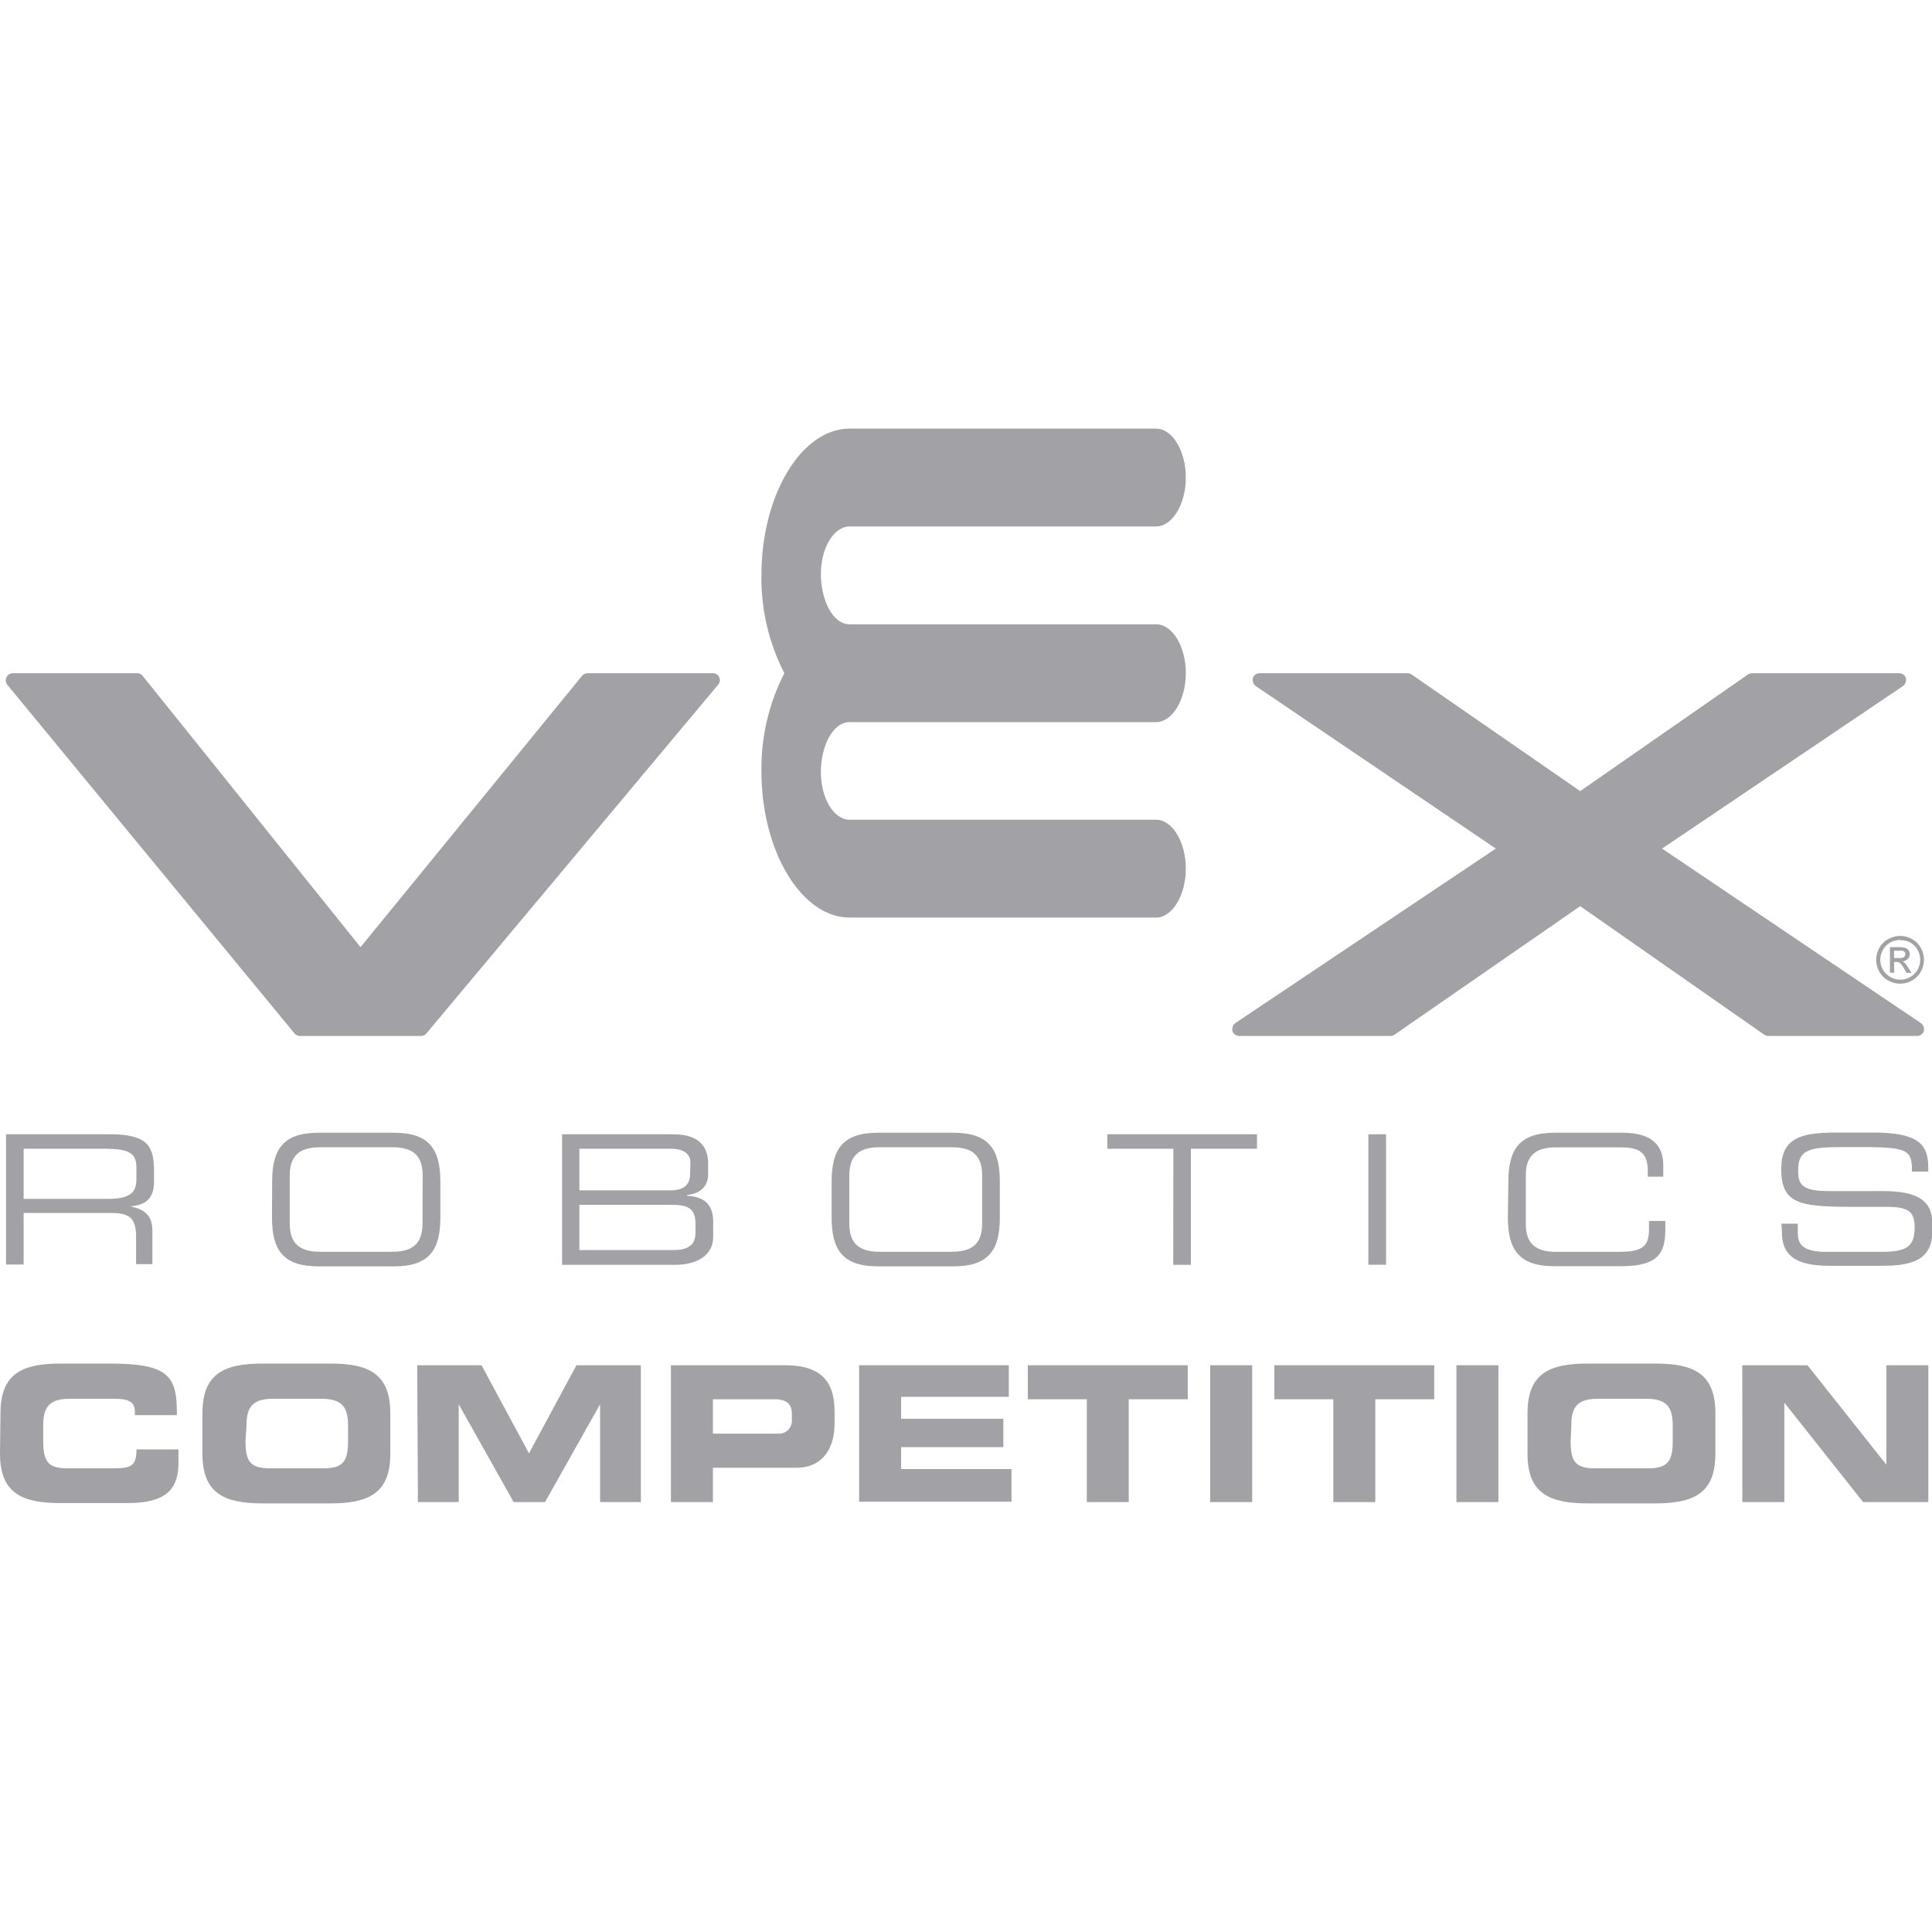
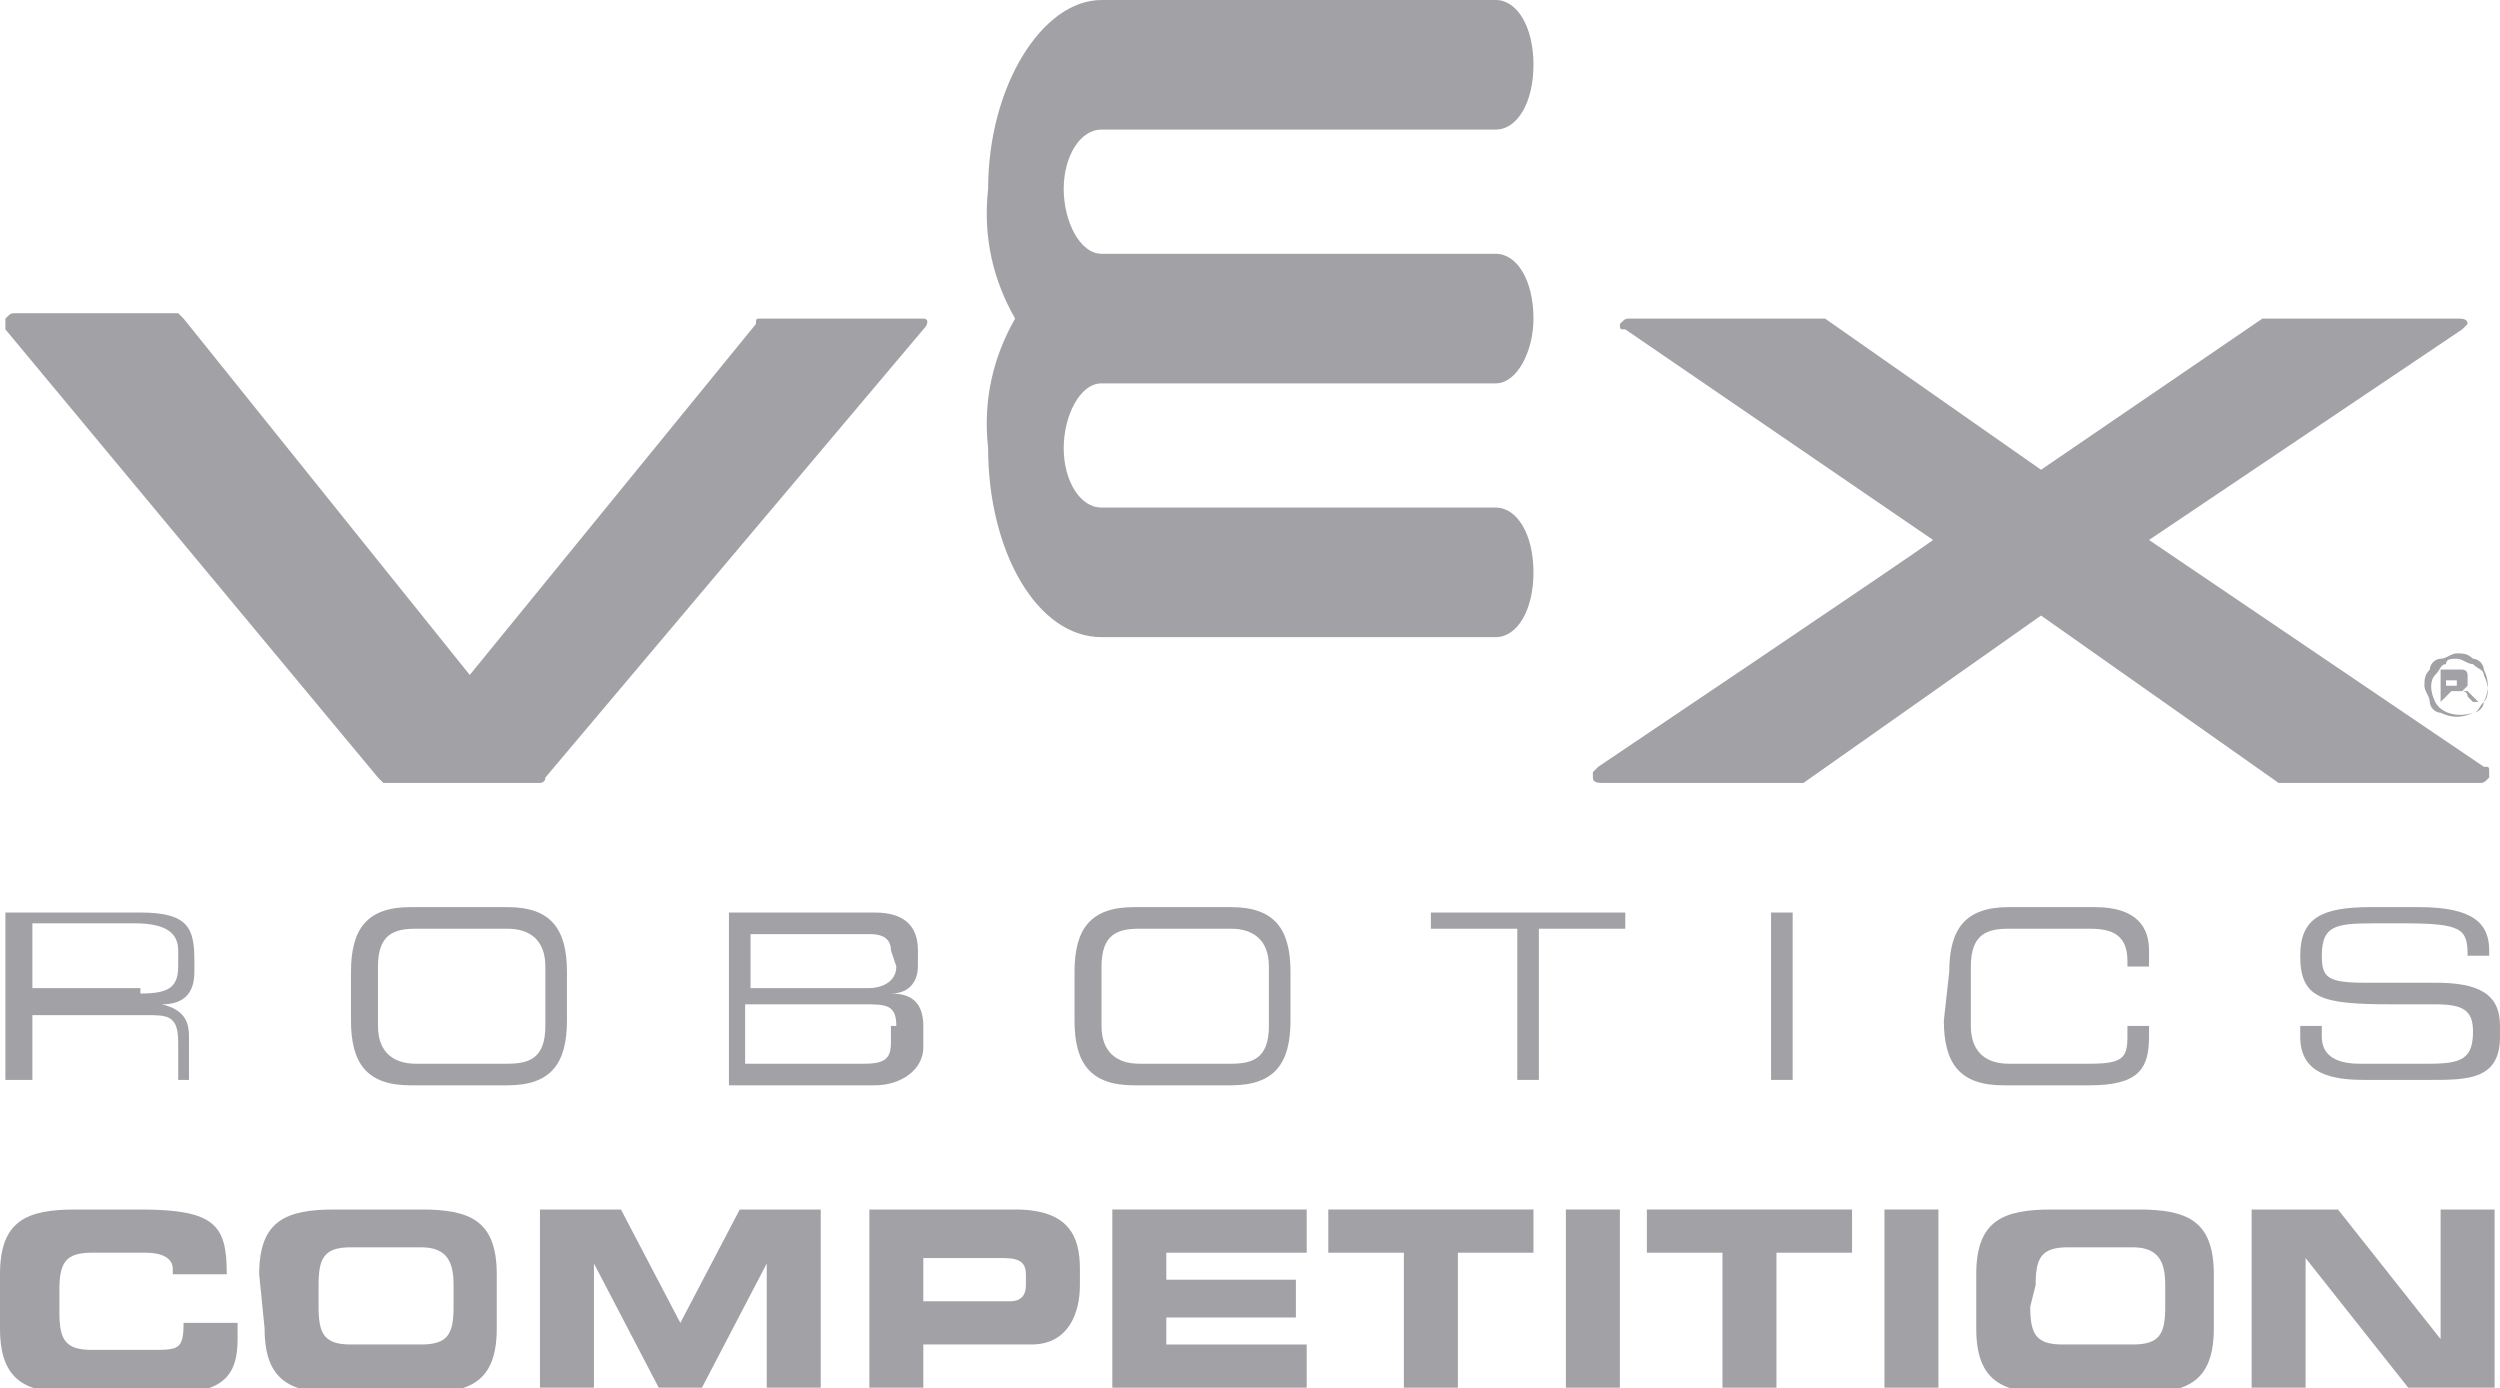
- <svg xmlns="http://www.w3.org/2000/svg" height="35px" width="35px" id="Layer_1" data-name="Layer 1" viewBox="0 0 236.96 131.82">
-   <defs>
-     <style>.cls-1{fill:#a2a1a6;}</style>
-   </defs>
-   <g id="Logos_All" data-name="Logos All">
-     <path class="cls-1" d="M.74,86.55h12.8c4.62,0,5.35,1.52,5.35,4.53v1.31c0,2.25-1.28,2.87-2.94,3h0c2.21.4,2.74,1.55,2.74,3v4.09h-2V99c0-2.5-1.22-2.8-3.19-2.8H2.9v6.32H.74ZM13.3,94.47c2.41,0,3.43-.65,3.43-2.33V90.68c0-1.79-.78-2.36-4-2.36H2.9v6.15Z" />
-     <path class="cls-1" d="M33.38,92.36c0-4,1.37-6,5.7-6h9.23c4.33,0,5.7,2,5.7,6v4.39c0,4-1.37,6-5.7,6H39.06c-4.33,0-5.7-2-5.7-6Zm18.46-.81c0-2.79-1.68-3.41-3.76-3.41H39.3c-2.07,0-3.76.62-3.76,3.41v6c0,2.79,1.69,3.41,3.76,3.41h8.76c2.08,0,3.76-.62,3.76-3.41Z" />
-     <path class="cls-1" d="M68.94,86.55H82.6c3.32,0,4.25,1.72,4.25,3.56v1.37c0,1.15-.64,2.32-2.59,2.52v.09c1.71.09,3.21.73,3.21,3.16v1.91c0,2.23-2,3.4-4.64,3.4H68.94ZM84.68,90c0-1.46-1.61-1.68-2.27-1.68H71.06v5.11h11.2c1.17,0,2.38-.38,2.38-2Zm.62,7.5c0-2-1.1-2.3-3.07-2.3H71.06v5.55h11.5c2,0,2.74-.73,2.74-2.14Z" />
-     <path class="cls-1" d="M102,92.36c0-4,1.37-6,5.7-6h9.23c4.33,0,5.7,2,5.7,6v4.39c0,4-1.37,6-5.7,6H107.7c-4.33,0-5.7-2-5.7-6Zm18.46-.81c0-2.79-1.68-3.41-3.75-3.41h-8.78c-2.08,0-3.76.62-3.76,3.41v6c0,2.79,1.68,3.41,3.76,3.41h8.78c2.07,0,3.75-.62,3.75-3.41Z" />
-     <path class="cls-1" d="M143.91,88.32h-8.1V86.55h18.36v1.77h-8.11v14.24H143.9Z" />
-     <path class="cls-1" d="M167.83,86.55H170v16h-2.17Z" />
-     <path class="cls-1" d="M185,92.36c0-4,1.38-6,5.71-6H199c3.94,0,5,1.84,5,4v1.39h-1.9V91c0-2.72-1.68-2.85-3.67-2.85H190.9c-2.08,0-3.76.62-3.76,3.41v6c0,2.79,1.68,3.41,3.76,3.41h7.59c2.92,0,3.76-.62,3.76-2.79v-1h2v1.08c0,2.9-.93,4.47-5.42,4.47h-8.18c-4.33,0-5.71-2-5.71-6Z" />
-     <path class="cls-1" d="M218.5,97.52h2v1.13c0,1.57.84,2.32,3.54,2.32h6.72c3.14,0,4.07-.67,4.07-3,0-2-.79-2.52-3.49-2.52h-4.08c-6.62,0-8.79-.39-8.79-4.64,0-3.65,2.17-4.47,6.64-4.47h4.67c5.37,0,6.72,1.37,6.72,4.22v.56h-2c0-2.55-.31-3-6-3h-2.3c-4.18,0-5.66.22-5.66,2.85,0,1.91.6,2.55,4,2.55H231c4.22,0,6,1.21,6,3.93v1c0,3.94-3.23,4.23-6.44,4.23h-6c-3.17,0-6-.56-6-4.05Z" />
-     <path class="cls-1" d="M.06,120.75c0-4.92,2.76-6.08,7.4-6.08h6c7.32,0,8.28,1.58,8.23,6.33H16.54v-.46c0-1.21-.88-1.55-2.41-1.55H8.52c-2.71,0-3.22,1.27-3.22,3.36v1.81c0,2.43.51,3.36,2.94,3.36h5.5c2.32,0,3-.23,3-2.32h5.15v1.58c0,2.82-1,5-6.19,5H7.4c-4.64,0-7.4-1.16-7.4-6.07Z" />
-     <path class="cls-1" d="M24.83,120.75c0-4.92,2.76-6.08,7.39-6.08h8.26c4.63,0,7.39,1.16,7.39,6.08v5c0,4.91-2.76,6.07-7.39,6.07H32.22c-4.63,0-7.39-1.16-7.39-6.07Zm5.28,3.41c0,2.43.51,3.36,3,3.36h6.58c2.44,0,3-.93,3-3.36v-1.81c0-2.09-.51-3.36-3.23-3.36h-6c-2.72,0-3.23,1.27-3.23,3.36Z" />
-     <path class="cls-1" d="M51.17,114.88h7.89l5.82,10.8,5.82-10.8h7.9v16.78h-5v-12h0l-6.75,12H63l-6.74-12h0v12h-5Z" />
-     <path class="cls-1" d="M82.29,114.88h14c4.89,0,6.07,2.46,6.07,5.75v1.44c0,2.5-1.09,5.38-4.73,5.38H87.44v4.21H82.29Zm5.15,8.39h8a1.58,1.58,0,0,0,1.68-1.45,1.22,1.22,0,0,0,0-.33v-.65c0-1.14-.56-1.79-2.11-1.79H87.44Z" />
-     <path class="cls-1" d="M105.37,114.88h18.36v3.87H110.52v2.69h12.54v3.48H110.52v2.69h13.54v4H105.37Z" />
-     <path class="cls-1" d="M126.06,114.88h19.62v4.17h-7.24v12.61H133.3V119.05h-7.24Z" />
-     <path class="cls-1" d="M148.43,114.88h5.15v16.78h-5.15Z" />
-     <path class="cls-1" d="M156.3,114.88h19.61v4.17h-7.23v12.61h-5.15V119.05H156.3Z" />
-     <path class="cls-1" d="M178.63,114.88h5.15v16.78h-5.15Z" />
-     <path class="cls-1" d="M187.35,120.75c0-4.92,2.76-6.08,7.4-6.08H203c4.64,0,7.39,1.16,7.39,6.08v5c0,4.91-2.75,6.07-7.39,6.07h-8.25c-4.64,0-7.4-1.16-7.4-6.07Zm5.29,3.41c0,2.43.51,3.36,2.94,3.36h6.58c2.44,0,3-.93,3-3.36v-1.81c0-2.09-.51-3.36-3.22-3.36h-6c-2.71,0-3.22,1.27-3.22,3.36Z" />
-     <path class="cls-1" d="M213.69,114.88h8l9.67,12.19h0V114.88h5.15v16.78h-8l-9.66-12.19h0v12.19h-5.15Z" />
-     <path class="cls-1" d="M214.88,30a.9.9,0,0,0-.5.16l-20.57,14.3-20.67-14.3a.84.84,0,0,0-.49-.16H154.49a.87.87,0,0,0-.84.62,1,1,0,0,0,0,.25.87.87,0,0,0,.39.72l29.42,19.92c-2,1.35-31.93,21.39-31.93,21.39a.86.86,0,0,0-.38.72.57.57,0,0,0,0,.26.87.87,0,0,0,.83.61h18.56a.86.86,0,0,0,.49-.15l22.78-15.77,22.58,15.77a.89.89,0,0,0,.5.15h18.25a.87.87,0,0,0,.83-.61.57.57,0,0,0,0-.26.84.84,0,0,0-.38-.71l-31.74-21.4,29.53-19.92a.87.87,0,0,0,.39-.72,1,1,0,0,0,0-.25.87.87,0,0,0-.83-.62Z" />
-     <path class="cls-1" d="M72.06,30a.86.86,0,0,0-.67.32L44.22,63.6,17.5,30.33a.85.85,0,0,0-.68-.33H1.58a.86.86,0,0,0-.79.5.88.88,0,0,0,.11.92L36.12,74.18a.85.85,0,0,0,.67.31H51.64a.83.83,0,0,0,.66-.31L88.06,31.43A.87.87,0,0,0,88,30.2a.85.85,0,0,0-.56-.2Z" />
-     <path class="cls-1" d="M96.2,30a25.57,25.57,0,0,1-2.81-12.07C93.39,8.18,98.27,0,104.21,0h37.58c2,0,3.65,2.73,3.65,6s-1.65,6-3.65,6H104.21c-2,0-3.53,2.72-3.53,5.84S102.1,24,104.21,24h37.58c2,0,3.65,2.69,3.65,6h0c0,3.26-1.65,6-3.65,6H104.21c-2.11,0-3.53,3-3.53,6.13s1.53,5.84,3.53,5.84h37.58c2,0,3.65,2.73,3.65,6s-1.65,6-3.65,6H104.21c-5.94,0-10.82-8.18-10.82-17.92A25.57,25.57,0,0,1,96.2,30Z" />
-     <path class="cls-1" d="M233.06,62.22a2.92,2.92,0,0,1,1.44.38,2.7,2.7,0,0,1,1.09,1.08,3,3,0,0,1,0,2.93,2.64,2.64,0,0,1-1.09,1.08,2.91,2.91,0,0,1-2.91,0,2.64,2.64,0,0,1-1.09-1.08,3,3,0,0,1-.39-1.46,2.92,2.92,0,0,1,.4-1.47,2.6,2.6,0,0,1,1.1-1.08A2.92,2.92,0,0,1,233.06,62.22Zm0,.49a2.56,2.56,0,0,0-1.21.31,2.34,2.34,0,0,0-.91.91,2.45,2.45,0,0,0,0,2.44,2.46,2.46,0,0,0,4.25,0,2.45,2.45,0,0,0,0-2.44,2.34,2.34,0,0,0-.91-.91,2.49,2.49,0,0,0-1.2-.27Zm-1.26,4V63.6h1.08a2.76,2.76,0,0,1,.81.09.78.78,0,0,1,.39.3.75.75,0,0,1,.15.46.86.86,0,0,1-.25.61,1,1,0,0,1-.65.28,1,1,0,0,1,.27.17,3.18,3.18,0,0,1,.46.63l.39.61h-.62l-.28-.49a2.48,2.48,0,0,0-.54-.74.64.64,0,0,0-.4-.11h-.3v1.34Zm.51-1.77h.62a1,1,0,0,0,.6-.13.42.42,0,0,0,.16-.35.33.33,0,0,0-.08-.25.39.39,0,0,0-.21-.17,1.46,1.46,0,0,0-.51,0h-.58Z" />
+ <svg xmlns="http://www.w3.org/2000/svg" version="1.1" id="Layer_1" x="0px" y="0px" viewBox="0 0 46.3 25.7" style="enable-background:new 0 0 46.3 25.7;" xml:space="preserve">
+   <style type="text/css">
+ 	.st0{fill:#A2A1A6;}
+ </style>
+   <g id="Logos_All">
+     <path class="st0" d="M0.1,16.9h2.5c0.9,0,1,0.3,1,0.9V18c0,0.4-0.2,0.6-0.6,0.6l0,0c0.4,0.1,0.5,0.3,0.5,0.6V20H3.3v-0.7   c0-0.5-0.2-0.5-0.6-0.5H0.6V20H0.1V16.9z M2.6,18.4c0.5,0,0.7-0.1,0.7-0.5v-0.3c0-0.3-0.2-0.5-0.8-0.5H0.6v1.2H2.6z" />
+     <path class="st0" d="M6.5,18c0-0.8,0.3-1.2,1.1-1.2h1.8c0.8,0,1.1,0.4,1.1,1.2v0.9c0,0.8-0.3,1.2-1.1,1.2H7.6   c-0.8,0-1.1-0.4-1.1-1.2L6.5,18z M10.1,17.9c0-0.5-0.3-0.7-0.7-0.7H7.7c-0.4,0-0.7,0.1-0.7,0.7V19c0,0.5,0.3,0.7,0.7,0.7h1.7   c0.4,0,0.7-0.1,0.7-0.7L10.1,17.9z" />
+     <path class="st0" d="M13.5,16.9h2.7c0.6,0,0.8,0.3,0.8,0.7v0.3c0,0.2-0.1,0.5-0.5,0.5v0c0.3,0,0.6,0.1,0.6,0.6v0.4   c0,0.4-0.4,0.7-0.9,0.7h-2.7V16.9z M16.5,17.6c0-0.3-0.3-0.3-0.4-0.3h-2.2v1h2.2c0.2,0,0.5-0.1,0.5-0.4L16.5,17.6z M16.6,19   c0-0.4-0.2-0.4-0.6-0.4h-2.2v1.1h2.2c0.4,0,0.5-0.1,0.5-0.4V19z" />
+     <path class="st0" d="M19.9,18c0-0.8,0.3-1.2,1.1-1.2h1.8c0.8,0,1.1,0.4,1.1,1.2v0.9c0,0.8-0.3,1.2-1.1,1.2H21   c-0.8,0-1.1-0.4-1.1-1.2V18z M23.5,17.9c0-0.5-0.3-0.7-0.7-0.7h-1.7c-0.4,0-0.7,0.1-0.7,0.7V19c0,0.5,0.3,0.7,0.7,0.7h1.7   c0.4,0,0.7-0.1,0.7-0.7V17.9z" />
+     <path class="st0" d="M28.1,17.2h-1.6v-0.3h3.6v0.3h-1.6V20h-0.4L28.1,17.2z" />
+     <path class="st0" d="M32.8,16.9h0.4V20h-0.4V16.9z" />
+     <path class="st0" d="M36.1,18c0-0.8,0.3-1.2,1.1-1.2h1.6c0.8,0,1,0.4,1,0.8v0.3h-0.4v-0.1c0-0.5-0.3-0.6-0.7-0.6h-1.5   c-0.4,0-0.7,0.1-0.7,0.7V19c0,0.5,0.3,0.7,0.7,0.7h1.5c0.6,0,0.7-0.1,0.7-0.5V19h0.4v0.2c0,0.6-0.2,0.9-1.1,0.9h-1.6   c-0.8,0-1.1-0.4-1.1-1.2L36.1,18z" />
+     <path class="st0" d="M42.6,19H43v0.2c0,0.3,0.2,0.5,0.7,0.5H45c0.6,0,0.8-0.1,0.8-0.6c0-0.4-0.2-0.5-0.7-0.5h-0.8   c-1.3,0-1.7-0.1-1.7-0.9c0-0.7,0.4-0.9,1.3-0.9h0.9c1,0,1.3,0.3,1.3,0.8v0.1h-0.4c0-0.5-0.1-0.6-1.2-0.6h-0.4c-0.8,0-1.1,0-1.1,0.6   c0,0.4,0.1,0.5,0.8,0.5h1.3c0.8,0,1.2,0.2,1.2,0.8v0.2c0,0.8-0.6,0.8-1.3,0.8h-1.2c-0.6,0-1.2-0.1-1.2-0.8L42.6,19z" />
+     <path class="st0" d="M0,23.6c0-1,0.5-1.2,1.4-1.2h1.2c1.4,0,1.6,0.3,1.6,1.2h-1v-0.1c0-0.2-0.2-0.3-0.5-0.3H1.7   c-0.5,0-0.6,0.2-0.6,0.7v0.4c0,0.5,0.1,0.7,0.6,0.7h1.1c0.5,0,0.6,0,0.6-0.5h1v0.3c0,0.6-0.2,1-1.2,1H1.4c-0.9,0-1.4-0.2-1.4-1.2   L0,23.6z" />
+     <path class="st0" d="M4.8,23.6c0-1,0.5-1.2,1.4-1.2h1.6c0.9,0,1.4,0.2,1.4,1.2v1c0,1-0.5,1.2-1.4,1.2H6.3c-0.9,0-1.4-0.2-1.4-1.2   L4.8,23.6z M5.9,24.2c0,0.5,0.1,0.7,0.6,0.7h1.3c0.5,0,0.6-0.2,0.6-0.7v-0.4c0-0.4-0.1-0.7-0.6-0.7H6.5c-0.5,0-0.6,0.2-0.6,0.7   L5.9,24.2z" />
+     <path class="st0" d="M10,22.4h1.5l1.1,2.1l1.1-2.1h1.5v3.3h-1v-2.3l0,0L13,25.7h-0.8L11,23.4l0,0v2.3h-1L10,22.4z" />
+     <path class="st0" d="M16.1,22.4h2.7c1,0,1.2,0.5,1.2,1.1v0.3c0,0.5-0.2,1.1-0.9,1.1h-2v0.8h-1V22.4z M17.1,24.1h1.6   c0.2,0,0.3-0.1,0.3-0.3c0,0,0,0,0-0.1v-0.1c0-0.2-0.1-0.3-0.4-0.3h-1.5V24.1z" />
+     <path class="st0" d="M20.6,22.4h3.6v0.8h-2.6v0.5H24v0.7h-2.4v0.5h2.6v0.8h-3.6V22.4z" />
+     <path class="st0" d="M24.6,22.4h3.8v0.8H27v2.5h-1v-2.5h-1.4L24.6,22.4z" />
+     <path class="st0" d="M29,22.4h1v3.3h-1V22.4z" />
+     <path class="st0" d="M30.5,22.4h3.8v0.8h-1.4v2.5h-1v-2.5h-1.4V22.4z" />
+     <path class="st0" d="M34.9,22.4h1v3.3h-1V22.4z" />
+     <path class="st0" d="M36.6,23.6c0-1,0.5-1.2,1.4-1.2h1.6c0.9,0,1.4,0.2,1.4,1.2v1c0,1-0.5,1.2-1.4,1.2H38c-0.9,0-1.4-0.2-1.4-1.2   V23.6z M37.6,24.2c0,0.5,0.1,0.7,0.6,0.7h1.3c0.5,0,0.6-0.2,0.6-0.7v-0.4c0-0.4-0.1-0.7-0.6-0.7h-1.2c-0.5,0-0.6,0.2-0.6,0.7   L37.6,24.2z" />
+     <path class="st0" d="M41.7,22.4h1.6l1.9,2.4l0,0v-2.4h1v3.3h-1.6l-1.9-2.4l0,0v2.4h-1L41.7,22.4z" />
+     <path class="st0" d="M41.9,5.9C41.9,5.9,41.9,5.9,41.9,5.9l-4.1,2.8l-4-2.8c0,0-0.1,0-0.1,0h-3.5c-0.1,0-0.1,0-0.2,0.1c0,0,0,0,0,0   c0,0.1,0,0.1,0.1,0.1l5.7,3.9c-0.4,0.3-6.2,4.2-6.2,4.2c0,0-0.1,0.1-0.1,0.1c0,0,0,0,0,0.1c0,0.1,0.1,0.1,0.2,0.1h3.6   c0,0,0.1,0,0.1,0l4.4-3.1l4.4,3.1c0,0,0.1,0,0.1,0h3.6c0.1,0,0.1,0,0.2-0.1c0,0,0,0,0-0.1c0-0.1,0-0.1-0.1-0.1l-6.2-4.2l5.8-3.9   c0,0,0.1-0.1,0.1-0.1c0,0,0,0,0,0c0-0.1-0.1-0.1-0.2-0.1H41.9z" />
+     <path class="st0" d="M14.1,5.9c-0.1,0-0.1,0-0.1,0.1l-5.3,6.5L3.4,5.9c0,0-0.1-0.1-0.1-0.1h-3c-0.1,0-0.1,0-0.2,0.1   c0,0.1,0,0.1,0,0.2l6.9,8.3c0,0,0.1,0.1,0.1,0.1h2.9c0,0,0.1,0,0.1-0.1l7-8.3c0.1-0.1,0.1-0.2,0-0.2c0,0,0,0,0,0c0,0-0.1,0-0.1,0   H14.1z" />
+     <path class="st0" d="M18.8,5.9c-0.4-0.7-0.6-1.5-0.5-2.4c0-1.9,1-3.5,2.1-3.5h7.3c0.4,0,0.7,0.5,0.7,1.2s-0.3,1.2-0.7,1.2h-7.3   c-0.4,0-0.7,0.5-0.7,1.1s0.3,1.2,0.7,1.2h7.3c0.4,0,0.7,0.5,0.7,1.2l0,0c0,0.6-0.3,1.2-0.7,1.2h-7.3c-0.4,0-0.7,0.6-0.7,1.2   s0.3,1.1,0.7,1.1h7.3c0.4,0,0.7,0.5,0.7,1.2s-0.3,1.2-0.7,1.2h-7.3c-1.2,0-2.1-1.6-2.1-3.5C18.2,7.4,18.4,6.6,18.8,5.9z" />
+     <path class="st0" d="M45.5,12.1c0.1,0,0.2,0,0.3,0.1c0.1,0,0.2,0.1,0.2,0.2c0.1,0.2,0.1,0.4,0,0.6c0,0.1-0.1,0.2-0.2,0.2   c-0.2,0.1-0.4,0.1-0.6,0c-0.1,0-0.2-0.1-0.2-0.2c0-0.1-0.1-0.2-0.1-0.3c0-0.1,0-0.2,0.1-0.3c0-0.1,0.1-0.2,0.2-0.2   C45.3,12.2,45.4,12.1,45.5,12.1z M45.5,12.2c-0.1,0-0.2,0-0.2,0.1c-0.1,0-0.1,0.1-0.2,0.2c-0.1,0.1-0.1,0.3,0,0.5   c0.1,0.2,0.4,0.3,0.7,0.2c0.1,0,0.1-0.1,0.2-0.2c0.1-0.1,0.1-0.3,0-0.5c0-0.1-0.1-0.1-0.2-0.2C45.7,12.3,45.6,12.2,45.5,12.2   L45.5,12.2z M45.2,13v-0.6h0.2c0.1,0,0.1,0,0.2,0c0,0,0.1,0,0.1,0.1c0,0,0,0.1,0,0.1c0,0,0,0.1,0,0.1c0,0-0.1,0.1-0.1,0.1   c0,0,0,0,0.1,0c0,0,0.1,0.1,0.1,0.1l0.1,0.1h-0.1l-0.1-0.1c0-0.1-0.1-0.1-0.1-0.1c0,0-0.1,0-0.1,0h-0.1L45.2,13L45.2,13z    M45.3,12.7h0.1c0,0,0.1,0,0.1,0c0,0,0,0,0-0.1c0,0,0,0,0,0c0,0,0,0,0,0c0,0-0.1,0-0.1,0h-0.1V12.7z" />
  </g>
</svg>
